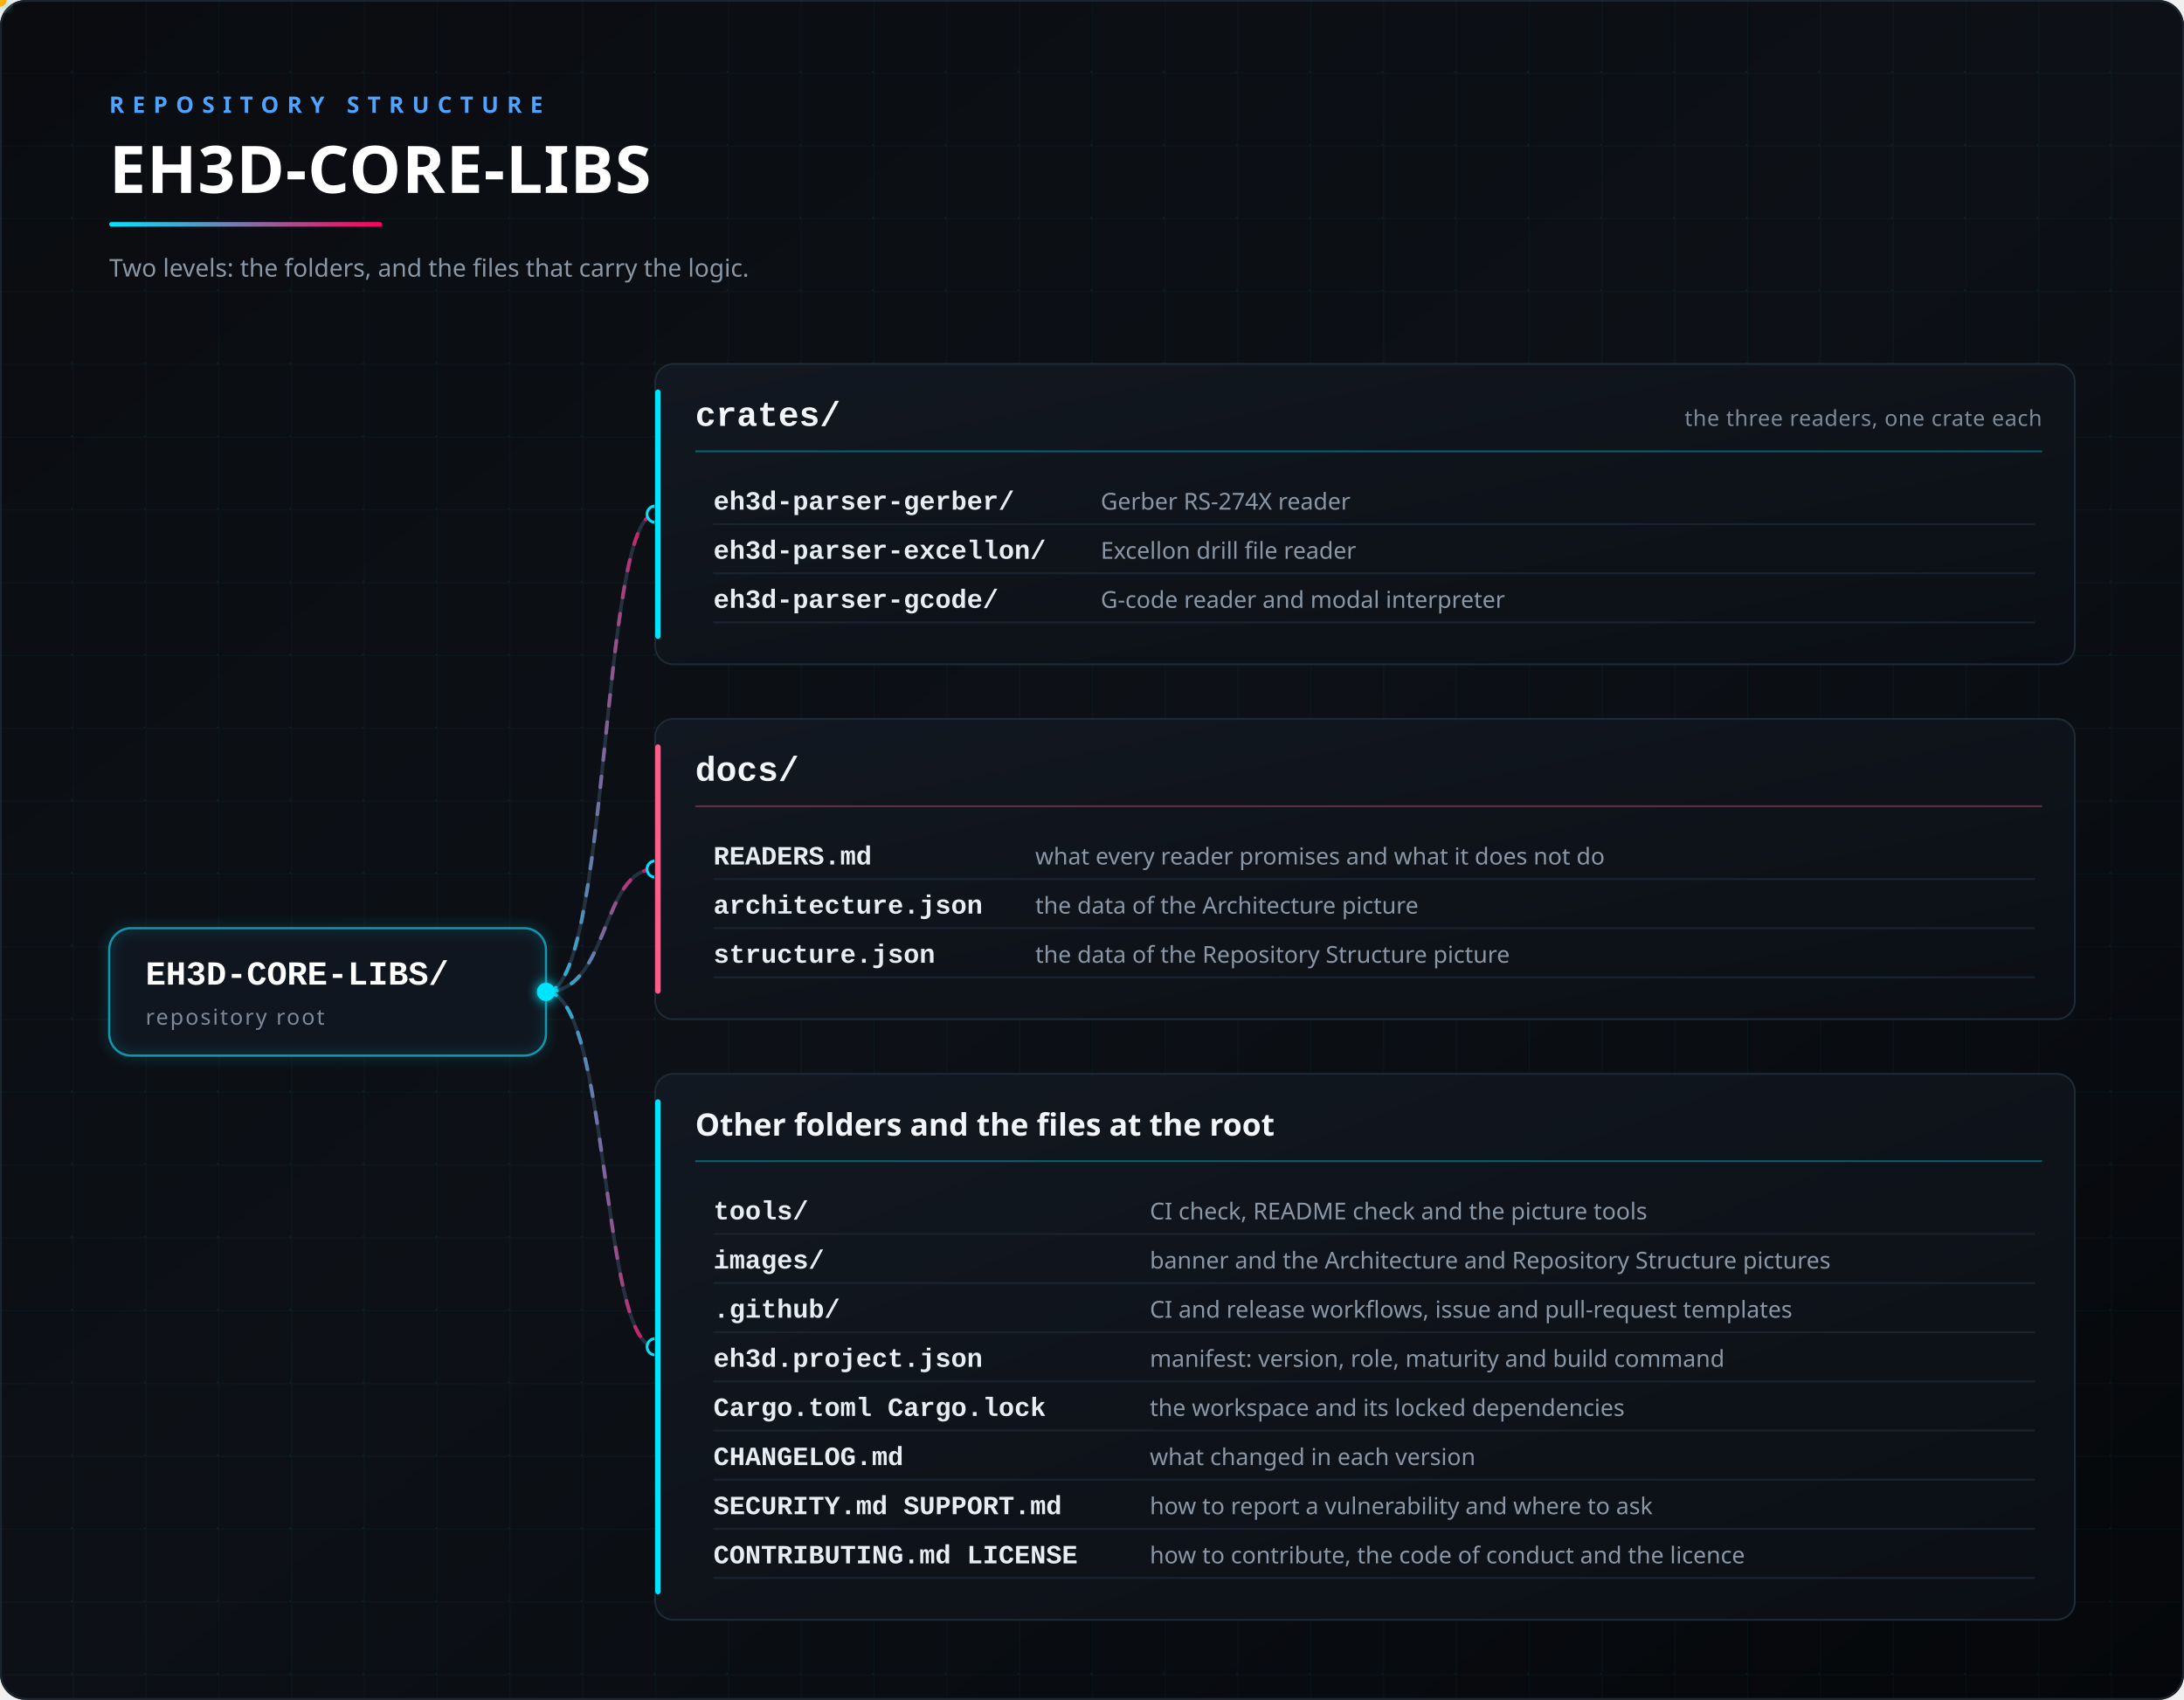
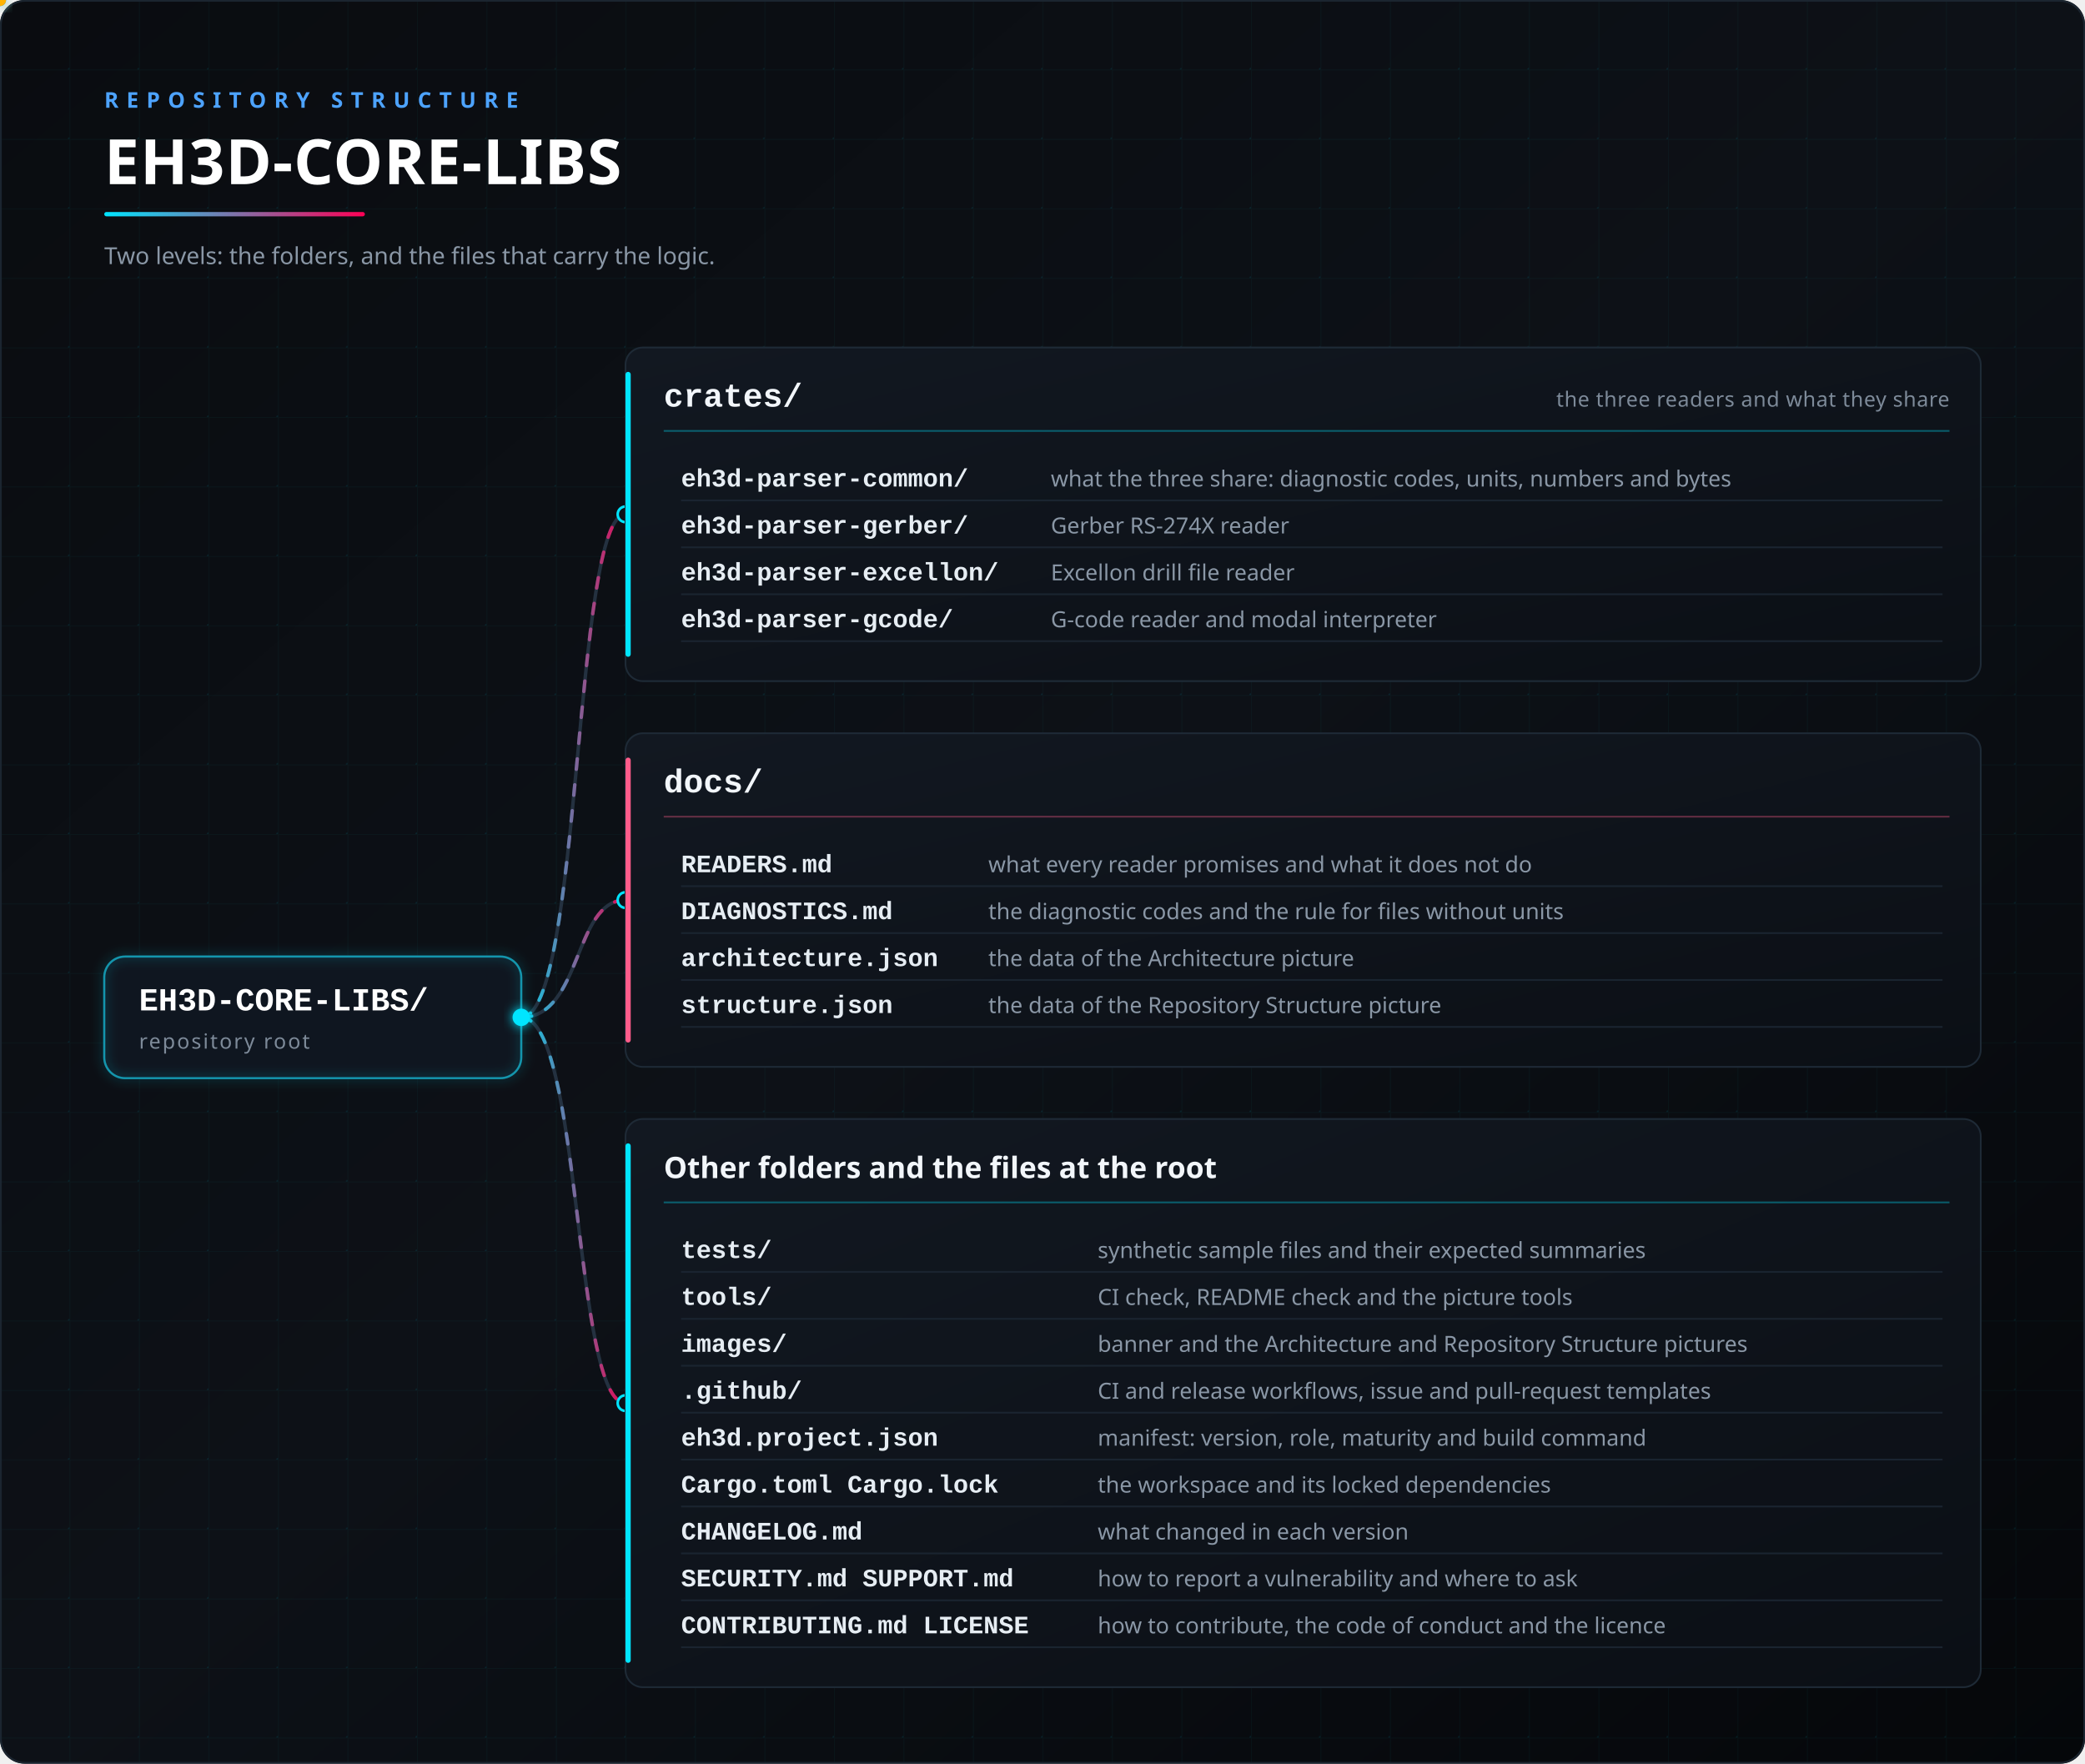
- <svg xmlns="http://www.w3.org/2000/svg" viewBox="0 0 1200 934" width="100%" role="img" aria-labelledby="t d">
+ <svg xmlns="http://www.w3.org/2000/svg" viewBox="0 0 1200 1015" width="100%" role="img" aria-labelledby="t d">
  <defs>
    <linearGradient id="bg" x1="0" y1="0" x2="1" y2="1">
      <stop offset="0" stop-color="#0A0C10" />
      <stop offset="0.5" stop-color="#0D1117" />
      <stop offset="1" stop-color="#05070A" />
    </linearGradient>
    <linearGradient id="card" x1="0" y1="0" x2="1" y2="1">
      <stop offset="0" stop-color="#121821" />
      <stop offset="1" stop-color="#0B0F15" />
    </linearGradient>
    <linearGradient id="line" x1="0" y1="0" x2="1" y2="0">
      <stop offset="0" stop-color="#00E5FF" />
      <stop offset="1" stop-color="#FF0055" />
    </linearGradient>
    <filter id="glow" x="-50%" y="-50%" width="200%" height="200%">
      <feGaussianBlur stdDeviation="3" result="b" />
      <feMerge>
        <feMergeNode in="b" />
        <feMergeNode in="SourceGraphic" />
      </feMerge>
    </filter>
    <pattern id="grid" width="40" height="40" patternUnits="userSpaceOnUse">
      <path d="M40 0H0V40" fill="none" stroke="#00E5FF" stroke-opacity="0.035" />
      <circle cx="40" cy="40" r="1" fill="#00E5FF" fill-opacity="0.09" />
    </pattern>
  </defs>
-   <rect width="1200" height="934" rx="14" fill="url(#bg)" />
-   <rect width="1200" height="934" rx="14" fill="url(#grid)" />
-   <rect x="0.5" y="0.5" width="1199" height="933" rx="14" fill="none" stroke="#1B2530" />
+   <rect width="1200" height="1015" rx="14" fill="url(#bg)" />
+   <rect width="1200" height="1015" rx="14" fill="url(#grid)" />
+   <rect x="0.5" y="0.5" width="1199" height="1014" rx="14" fill="none" stroke="#1B2530" />
  <text x="60" y="62" font-family="'Segoe UI','Noto Sans','Noto Sans CJK SC','Microsoft YaHei','Yu Gothic','Helvetica Neue',Helvetica,Arial,sans-serif" font-size="12.5" font-weight="600" fill="#4DA3FF" text-anchor="start" letter-spacing="4.5">REPOSITORY STRUCTURE</text>
  <text x="60" y="106" font-family="'Segoe UI','Noto Sans','Noto Sans CJK SC','Microsoft YaHei','Yu Gothic','Helvetica Neue',Helvetica,Arial,sans-serif" font-size="36" font-weight="700" fill="#FFFFFF" text-anchor="start" letter-spacing="0.5">EH3D-CORE-LIBS</text>
  <rect x="60" y="122" width="150" height="2.5" rx="1.25" fill="url(#line)">
    <animate attributeName="width" values="40;150;150" keyTimes="0;0.4;1" dur="3s" repeatCount="indefinite" />
  </rect>
  <text x="60" y="152" font-family="'Segoe UI','Noto Sans','Noto Sans CJK SC','Microsoft YaHei','Yu Gothic','Helvetica Neue',Helvetica,Arial,sans-serif" font-size="13.5" font-weight="400" fill="#8A97A6" text-anchor="start">Two levels: the folders, and the files that carry the logic.</text>
-   <path id="c0" d="M300,545 C335,545 330,282.5 360,282.5" fill="none" stroke="#243140" stroke-width="2" />
-   <path d="M300,545 C335,545 330,282.5 360,282.5" fill="none" stroke="url(#line)" stroke-width="2" stroke-linecap="round" stroke-dasharray="6 9" opacity="0.9">
+   <path id="c0" d="M300,585.5 C335,585.5 330,296 360,296" fill="none" stroke="#243140" stroke-width="2" />
+   <path d="M300,585.5 C335,585.5 330,296 360,296" fill="none" stroke="url(#line)" stroke-width="2" stroke-linecap="round" stroke-dasharray="6 9" opacity="0.9">
    <animate attributeName="stroke-dashoffset" from="0" to="-30" dur="1.6s" repeatCount="indefinite" />
  </path>
-   <circle cx="360" cy="282.5" r="4.5" fill="#0D1117" stroke="#00E5FF" stroke-width="1.5" />
-   <path id="c1" d="M300,545 C335,545 330,477.5 360,477.5" fill="none" stroke="#243140" stroke-width="2" />
-   <path d="M300,545 C335,545 330,477.5 360,477.5" fill="none" stroke="url(#line)" stroke-width="2" stroke-linecap="round" stroke-dasharray="6 9" opacity="0.9">
+   <circle cx="360" cy="296" r="4.5" fill="#0D1117" stroke="#00E5FF" stroke-width="1.5" />
+   <path id="c1" d="M300,585.5 C335,585.5 330,518 360,518" fill="none" stroke="#243140" stroke-width="2" />
+   <path d="M300,585.5 C335,585.5 330,518 360,518" fill="none" stroke="url(#line)" stroke-width="2" stroke-linecap="round" stroke-dasharray="6 9" opacity="0.9">
    <animate attributeName="stroke-dashoffset" from="0" to="-30" dur="1.6s" repeatCount="indefinite" />
  </path>
-   <circle cx="360" cy="477.5" r="4.5" fill="#0D1117" stroke="#00E5FF" stroke-width="1.5" />
-   <path id="c2" d="M300,545 C335,545 330,740 360,740" fill="none" stroke="#243140" stroke-width="2" />
-   <path d="M300,545 C335,545 330,740 360,740" fill="none" stroke="url(#line)" stroke-width="2" stroke-linecap="round" stroke-dasharray="6 9" opacity="0.9">
+   <circle cx="360" cy="518" r="4.5" fill="#0D1117" stroke="#00E5FF" stroke-width="1.5" />
+   <path id="c2" d="M300,585.5 C335,585.5 330,807.5 360,807.5" fill="none" stroke="#243140" stroke-width="2" />
+   <path d="M300,585.5 C335,585.5 330,807.5 360,807.5" fill="none" stroke="url(#line)" stroke-width="2" stroke-linecap="round" stroke-dasharray="6 9" opacity="0.9">
    <animate attributeName="stroke-dashoffset" from="0" to="-30" dur="1.6s" repeatCount="indefinite" />
  </path>
-   <circle cx="360" cy="740" r="4.5" fill="#0D1117" stroke="#00E5FF" stroke-width="1.5" />
+   <circle cx="360" cy="807.5" r="4.5" fill="#0D1117" stroke="#00E5FF" stroke-width="1.5" />
  <circle r="3.5" fill="#00E5FF" filter="url(#glow)">
    <animateMotion dur="3.4s" repeatCount="indefinite">
      <mpath href="#c0" />
    </animateMotion>
  </circle>
  <circle r="3.5" fill="#4DA3FF" filter="url(#glow)">
    <animateMotion dur="4.2s" repeatCount="indefinite">
      <mpath href="#c1" />
    </animateMotion>
  </circle>
  <circle r="3.5" fill="#FFB300" filter="url(#glow)">
    <animateMotion dur="5.0s" repeatCount="indefinite">
      <mpath href="#c2" />
    </animateMotion>
  </circle>
-   <rect x="60" y="510" width="240" height="70" rx="12" fill="#0F1620" stroke="#2A3A4C" stroke-width="1.2" />
-   <rect x="60" y="510" width="240" height="70" rx="12" fill="none" stroke="#00E5FF" stroke-opacity="0.5" stroke-width="1.2" filter="url(#glow)">
+   <rect x="60" y="550.5" width="240" height="70" rx="12" fill="#0F1620" stroke="#2A3A4C" stroke-width="1.2" />
+   <rect x="60" y="550.5" width="240" height="70" rx="12" fill="none" stroke="#00E5FF" stroke-opacity="0.5" stroke-width="1.2" filter="url(#glow)">
    <animate attributeName="stroke-opacity" values="0.15;0.6;0.15" dur="3.6s" repeatCount="indefinite" />
  </rect>
-   <text x="80" y="541" font-family="'JetBrains Mono','Cascadia Code','SFMono-Regular',Consolas,'Liberation Mono',monospace" font-size="18.5" font-weight="700" fill="#FFFFFF" text-anchor="start">EH3D-CORE-LIBS/</text>
-   <text x="80" y="563" font-family="'Segoe UI','Noto Sans','Noto Sans CJK SC','Microsoft YaHei','Yu Gothic','Helvetica Neue',Helvetica,Arial,sans-serif" font-size="12" font-weight="400" fill="#7D8A99" text-anchor="start" letter-spacing="1">repository root</text>
-   <circle cx="300" cy="545" r="5" fill="#00E5FF" filter="url(#glow)" />
-   <rect x="360" y="200" width="780" height="165" rx="10" fill="url(#card)" stroke="#1E2A36" stroke-width="1" />
-   <rect x="360" y="214" width="3" height="137" rx="1.5" fill="#00E5FF">
+   <text x="80" y="581.5" font-family="'JetBrains Mono','Cascadia Code','SFMono-Regular',Consolas,'Liberation Mono',monospace" font-size="18.5" font-weight="700" fill="#FFFFFF" text-anchor="start">EH3D-CORE-LIBS/</text>
+   <text x="80" y="603.5" font-family="'Segoe UI','Noto Sans','Noto Sans CJK SC','Microsoft YaHei','Yu Gothic','Helvetica Neue',Helvetica,Arial,sans-serif" font-size="12" font-weight="400" fill="#7D8A99" text-anchor="start" letter-spacing="1">repository root</text>
+   <circle cx="300" cy="585.5" r="5" fill="#00E5FF" filter="url(#glow)" />
+   <rect x="360" y="200" width="780" height="192" rx="10" fill="url(#card)" stroke="#1E2A36" stroke-width="1" />
+   <rect x="360" y="214" width="3" height="164" rx="1.5" fill="#00E5FF">
    <animate attributeName="opacity" values="0.55;1;0.55" dur="4s" begin="0s" repeatCount="indefinite" />
  </rect>
  <text x="382" y="234" font-family="'JetBrains Mono','Cascadia Code','SFMono-Regular',Consolas,'Liberation Mono',monospace" font-size="19" font-weight="700" fill="#F2F6FA" text-anchor="start">crates/</text>
-   <text x="1122" y="234" font-family="'Segoe UI','Noto Sans','Noto Sans CJK SC','Microsoft YaHei','Yu Gothic','Helvetica Neue',Helvetica,Arial,sans-serif" font-size="12" font-weight="400" fill="#7D8A99" text-anchor="end" letter-spacing="0.3">the three readers, one crate each</text>
+   <text x="1122" y="234" font-family="'Segoe UI','Noto Sans','Noto Sans CJK SC','Microsoft YaHei','Yu Gothic','Helvetica Neue',Helvetica,Arial,sans-serif" font-size="12" font-weight="400" fill="#7D8A99" text-anchor="end" letter-spacing="0.3">the three readers and what they share</text>
  <line x1="382" y1="248" x2="1122" y2="248" stroke="#00E5FF" stroke-opacity="0.35" stroke-width="1" />
-   <text x="392" y="280" font-family="'JetBrains Mono','Cascadia Code','SFMono-Regular',Consolas,'Liberation Mono',monospace" font-size="14.5" font-weight="600" fill="#E6EDF3" text-anchor="start">eh3d-parser-gerber/</text>
-   <text x="604.79" y="280" font-family="'Segoe UI','Noto Sans','Noto Sans CJK SC','Microsoft YaHei','Yu Gothic','Helvetica Neue',Helvetica,Arial,sans-serif" font-size="12.8" font-weight="400" fill="#8A97A6" text-anchor="start">Gerber RS-274X reader</text>
+   <text x="392" y="280" font-family="'JetBrains Mono','Cascadia Code','SFMono-Regular',Consolas,'Liberation Mono',monospace" font-size="14.5" font-weight="600" fill="#E6EDF3" text-anchor="start">eh3d-parser-common/</text>
+   <text x="604.79" y="280" font-family="'Segoe UI','Noto Sans','Noto Sans CJK SC','Microsoft YaHei','Yu Gothic','Helvetica Neue',Helvetica,Arial,sans-serif" font-size="12.8" font-weight="400" fill="#8A97A6" text-anchor="start">what the three share: diagnostic codes, units, numbers and bytes</text>
  <line x1="392" y1="288" x2="1118" y2="288" stroke="#1A2430" stroke-width="1" />
-   <text x="392" y="307" font-family="'JetBrains Mono','Cascadia Code','SFMono-Regular',Consolas,'Liberation Mono',monospace" font-size="14.5" font-weight="600" fill="#E6EDF3" text-anchor="start">eh3d-parser-excellon/</text>
-   <text x="604.79" y="307" font-family="'Segoe UI','Noto Sans','Noto Sans CJK SC','Microsoft YaHei','Yu Gothic','Helvetica Neue',Helvetica,Arial,sans-serif" font-size="12.8" font-weight="400" fill="#8A97A6" text-anchor="start">Excellon drill file reader</text>
+   <text x="392" y="307" font-family="'JetBrains Mono','Cascadia Code','SFMono-Regular',Consolas,'Liberation Mono',monospace" font-size="14.5" font-weight="600" fill="#E6EDF3" text-anchor="start">eh3d-parser-gerber/</text>
+   <text x="604.79" y="307" font-family="'Segoe UI','Noto Sans','Noto Sans CJK SC','Microsoft YaHei','Yu Gothic','Helvetica Neue',Helvetica,Arial,sans-serif" font-size="12.8" font-weight="400" fill="#8A97A6" text-anchor="start">Gerber RS-274X reader</text>
  <line x1="392" y1="315" x2="1118" y2="315" stroke="#1A2430" stroke-width="1" />
-   <text x="392" y="334" font-family="'JetBrains Mono','Cascadia Code','SFMono-Regular',Consolas,'Liberation Mono',monospace" font-size="14.5" font-weight="600" fill="#E6EDF3" text-anchor="start">eh3d-parser-gcode/</text>
-   <text x="604.79" y="334" font-family="'Segoe UI','Noto Sans','Noto Sans CJK SC','Microsoft YaHei','Yu Gothic','Helvetica Neue',Helvetica,Arial,sans-serif" font-size="12.8" font-weight="400" fill="#8A97A6" text-anchor="start">G-code reader and modal interpreter</text>
+   <text x="392" y="334" font-family="'JetBrains Mono','Cascadia Code','SFMono-Regular',Consolas,'Liberation Mono',monospace" font-size="14.5" font-weight="600" fill="#E6EDF3" text-anchor="start">eh3d-parser-excellon/</text>
+   <text x="604.79" y="334" font-family="'Segoe UI','Noto Sans','Noto Sans CJK SC','Microsoft YaHei','Yu Gothic','Helvetica Neue',Helvetica,Arial,sans-serif" font-size="12.8" font-weight="400" fill="#8A97A6" text-anchor="start">Excellon drill file reader</text>
  <line x1="392" y1="342" x2="1118" y2="342" stroke="#1A2430" stroke-width="1" />
-   <rect x="360" y="395" width="780" height="165" rx="10" fill="url(#card)" stroke="#1E2A36" stroke-width="1" />
-   <rect x="360" y="409" width="3" height="137" rx="1.5" fill="#FF5C8A">
+   <text x="392" y="361" font-family="'JetBrains Mono','Cascadia Code','SFMono-Regular',Consolas,'Liberation Mono',monospace" font-size="14.5" font-weight="600" fill="#E6EDF3" text-anchor="start">eh3d-parser-gcode/</text>
+   <text x="604.79" y="361" font-family="'Segoe UI','Noto Sans','Noto Sans CJK SC','Microsoft YaHei','Yu Gothic','Helvetica Neue',Helvetica,Arial,sans-serif" font-size="12.8" font-weight="400" fill="#8A97A6" text-anchor="start">G-code reader and modal interpreter</text>
+   <line x1="392" y1="369" x2="1118" y2="369" stroke="#1A2430" stroke-width="1" />
+   <rect x="360" y="422" width="780" height="192" rx="10" fill="url(#card)" stroke="#1E2A36" stroke-width="1" />
+   <rect x="360" y="436" width="3" height="164" rx="1.5" fill="#FF5C8A">
    <animate attributeName="opacity" values="0.55;1;0.55" dur="4s" begin="0.6s" repeatCount="indefinite" />
  </rect>
-   <text x="382" y="429" font-family="'JetBrains Mono','Cascadia Code','SFMono-Regular',Consolas,'Liberation Mono',monospace" font-size="19" font-weight="700" fill="#F2F6FA" text-anchor="start">docs/</text>
-   <line x1="382" y1="443" x2="1122" y2="443" stroke="#FF5C8A" stroke-opacity="0.35" stroke-width="1" />
-   <text x="392" y="475" font-family="'JetBrains Mono','Cascadia Code','SFMono-Regular',Consolas,'Liberation Mono',monospace" font-size="14.5" font-weight="600" fill="#E6EDF3" text-anchor="start">READERS.md</text>
-   <text x="568.83" y="475" font-family="'Segoe UI','Noto Sans','Noto Sans CJK SC','Microsoft YaHei','Yu Gothic','Helvetica Neue',Helvetica,Arial,sans-serif" font-size="12.8" font-weight="400" fill="#8A97A6" text-anchor="start">what every reader promises and what it does not do</text>
-   <line x1="392" y1="483" x2="1118" y2="483" stroke="#1A2430" stroke-width="1" />
-   <text x="392" y="502" font-family="'JetBrains Mono','Cascadia Code','SFMono-Regular',Consolas,'Liberation Mono',monospace" font-size="14.5" font-weight="600" fill="#E6EDF3" text-anchor="start">architecture.json</text>
-   <text x="568.83" y="502" font-family="'Segoe UI','Noto Sans','Noto Sans CJK SC','Microsoft YaHei','Yu Gothic','Helvetica Neue',Helvetica,Arial,sans-serif" font-size="12.8" font-weight="400" fill="#8A97A6" text-anchor="start">the data of the Architecture picture</text>
+   <text x="382" y="456" font-family="'JetBrains Mono','Cascadia Code','SFMono-Regular',Consolas,'Liberation Mono',monospace" font-size="19" font-weight="700" fill="#F2F6FA" text-anchor="start">docs/</text>
+   <line x1="382" y1="470" x2="1122" y2="470" stroke="#FF5C8A" stroke-opacity="0.35" stroke-width="1" />
+   <text x="392" y="502" font-family="'JetBrains Mono','Cascadia Code','SFMono-Regular',Consolas,'Liberation Mono',monospace" font-size="14.5" font-weight="600" fill="#E6EDF3" text-anchor="start">READERS.md</text>
+   <text x="568.83" y="502" font-family="'Segoe UI','Noto Sans','Noto Sans CJK SC','Microsoft YaHei','Yu Gothic','Helvetica Neue',Helvetica,Arial,sans-serif" font-size="12.8" font-weight="400" fill="#8A97A6" text-anchor="start">what every reader promises and what it does not do</text>
  <line x1="392" y1="510" x2="1118" y2="510" stroke="#1A2430" stroke-width="1" />
-   <text x="392" y="529" font-family="'JetBrains Mono','Cascadia Code','SFMono-Regular',Consolas,'Liberation Mono',monospace" font-size="14.5" font-weight="600" fill="#E6EDF3" text-anchor="start">structure.json</text>
-   <text x="568.83" y="529" font-family="'Segoe UI','Noto Sans','Noto Sans CJK SC','Microsoft YaHei','Yu Gothic','Helvetica Neue',Helvetica,Arial,sans-serif" font-size="12.8" font-weight="400" fill="#8A97A6" text-anchor="start">the data of the Repository Structure picture</text>
+   <text x="392" y="529" font-family="'JetBrains Mono','Cascadia Code','SFMono-Regular',Consolas,'Liberation Mono',monospace" font-size="14.5" font-weight="600" fill="#E6EDF3" text-anchor="start">DIAGNOSTICS.md</text>
+   <text x="568.83" y="529" font-family="'Segoe UI','Noto Sans','Noto Sans CJK SC','Microsoft YaHei','Yu Gothic','Helvetica Neue',Helvetica,Arial,sans-serif" font-size="12.8" font-weight="400" fill="#8A97A6" text-anchor="start">the diagnostic codes and the rule for files without units</text>
  <line x1="392" y1="537" x2="1118" y2="537" stroke="#1A2430" stroke-width="1" />
-   <rect x="360" y="590" width="780" height="300" rx="10" fill="url(#card)" stroke="#1E2A36" stroke-width="1" />
-   <rect x="360" y="604" width="3" height="272" rx="1.5" fill="#00E5FF">
+   <text x="392" y="556" font-family="'JetBrains Mono','Cascadia Code','SFMono-Regular',Consolas,'Liberation Mono',monospace" font-size="14.5" font-weight="600" fill="#E6EDF3" text-anchor="start">architecture.json</text>
+   <text x="568.83" y="556" font-family="'Segoe UI','Noto Sans','Noto Sans CJK SC','Microsoft YaHei','Yu Gothic','Helvetica Neue',Helvetica,Arial,sans-serif" font-size="12.8" font-weight="400" fill="#8A97A6" text-anchor="start">the data of the Architecture picture</text>
+   <line x1="392" y1="564" x2="1118" y2="564" stroke="#1A2430" stroke-width="1" />
+   <text x="392" y="583" font-family="'JetBrains Mono','Cascadia Code','SFMono-Regular',Consolas,'Liberation Mono',monospace" font-size="14.5" font-weight="600" fill="#E6EDF3" text-anchor="start">structure.json</text>
+   <text x="568.83" y="583" font-family="'Segoe UI','Noto Sans','Noto Sans CJK SC','Microsoft YaHei','Yu Gothic','Helvetica Neue',Helvetica,Arial,sans-serif" font-size="12.8" font-weight="400" fill="#8A97A6" text-anchor="start">the data of the Repository Structure picture</text>
+   <line x1="392" y1="591" x2="1118" y2="591" stroke="#1A2430" stroke-width="1" />
+   <rect x="360" y="644" width="780" height="327" rx="10" fill="url(#card)" stroke="#1E2A36" stroke-width="1" />
+   <rect x="360" y="658" width="3" height="299" rx="1.5" fill="#00E5FF">
    <animate attributeName="opacity" values="0.55;1;0.55" dur="4s" begin="1.2s" repeatCount="indefinite" />
  </rect>
-   <text x="382" y="624" font-family="'Segoe UI','Noto Sans','Noto Sans CJK SC','Microsoft YaHei','Yu Gothic','Helvetica Neue',Helvetica,Arial,sans-serif" font-size="17" font-weight="700" fill="#F2F6FA" text-anchor="start">Other folders and the files at the root</text>
-   <line x1="382" y1="638" x2="1122" y2="638" stroke="#00E5FF" stroke-opacity="0.35" stroke-width="1" />
-   <text x="392" y="670" font-family="'JetBrains Mono','Cascadia Code','SFMono-Regular',Consolas,'Liberation Mono',monospace" font-size="14.5" font-weight="600" fill="#E6EDF3" text-anchor="start">tools/</text>
-   <text x="631.76" y="670" font-family="'Segoe UI','Noto Sans','Noto Sans CJK SC','Microsoft YaHei','Yu Gothic','Helvetica Neue',Helvetica,Arial,sans-serif" font-size="12.8" font-weight="400" fill="#8A97A6" text-anchor="start">CI check, README check and the picture tools</text>
-   <line x1="392" y1="678" x2="1118" y2="678" stroke="#1A2430" stroke-width="1" />
-   <text x="392" y="697" font-family="'JetBrains Mono','Cascadia Code','SFMono-Regular',Consolas,'Liberation Mono',monospace" font-size="14.5" font-weight="600" fill="#E6EDF3" text-anchor="start">images/</text>
-   <text x="631.76" y="697" font-family="'Segoe UI','Noto Sans','Noto Sans CJK SC','Microsoft YaHei','Yu Gothic','Helvetica Neue',Helvetica,Arial,sans-serif" font-size="12.8" font-weight="400" fill="#8A97A6" text-anchor="start">banner and the Architecture and Repository Structure pictures</text>
-   <line x1="392" y1="705" x2="1118" y2="705" stroke="#1A2430" stroke-width="1" />
-   <text x="392" y="724" font-family="'JetBrains Mono','Cascadia Code','SFMono-Regular',Consolas,'Liberation Mono',monospace" font-size="14.5" font-weight="600" fill="#E6EDF3" text-anchor="start">.github/</text>
-   <text x="631.76" y="724" font-family="'Segoe UI','Noto Sans','Noto Sans CJK SC','Microsoft YaHei','Yu Gothic','Helvetica Neue',Helvetica,Arial,sans-serif" font-size="12.8" font-weight="400" fill="#8A97A6" text-anchor="start">CI and release workflows, issue and pull-request templates</text>
+   <text x="382" y="678" font-family="'Segoe UI','Noto Sans','Noto Sans CJK SC','Microsoft YaHei','Yu Gothic','Helvetica Neue',Helvetica,Arial,sans-serif" font-size="17" font-weight="700" fill="#F2F6FA" text-anchor="start">Other folders and the files at the root</text>
+   <line x1="382" y1="692" x2="1122" y2="692" stroke="#00E5FF" stroke-opacity="0.35" stroke-width="1" />
+   <text x="392" y="724" font-family="'JetBrains Mono','Cascadia Code','SFMono-Regular',Consolas,'Liberation Mono',monospace" font-size="14.5" font-weight="600" fill="#E6EDF3" text-anchor="start">tests/</text>
+   <text x="631.76" y="724" font-family="'Segoe UI','Noto Sans','Noto Sans CJK SC','Microsoft YaHei','Yu Gothic','Helvetica Neue',Helvetica,Arial,sans-serif" font-size="12.8" font-weight="400" fill="#8A97A6" text-anchor="start">synthetic sample files and their expected summaries</text>
  <line x1="392" y1="732" x2="1118" y2="732" stroke="#1A2430" stroke-width="1" />
-   <text x="392" y="751" font-family="'JetBrains Mono','Cascadia Code','SFMono-Regular',Consolas,'Liberation Mono',monospace" font-size="14.5" font-weight="600" fill="#E6EDF3" text-anchor="start">eh3d.project.json</text>
-   <text x="631.76" y="751" font-family="'Segoe UI','Noto Sans','Noto Sans CJK SC','Microsoft YaHei','Yu Gothic','Helvetica Neue',Helvetica,Arial,sans-serif" font-size="12.8" font-weight="400" fill="#8A97A6" text-anchor="start">manifest: version, role, maturity and build command</text>
+   <text x="392" y="751" font-family="'JetBrains Mono','Cascadia Code','SFMono-Regular',Consolas,'Liberation Mono',monospace" font-size="14.5" font-weight="600" fill="#E6EDF3" text-anchor="start">tools/</text>
+   <text x="631.76" y="751" font-family="'Segoe UI','Noto Sans','Noto Sans CJK SC','Microsoft YaHei','Yu Gothic','Helvetica Neue',Helvetica,Arial,sans-serif" font-size="12.8" font-weight="400" fill="#8A97A6" text-anchor="start">CI check, README check and the picture tools</text>
  <line x1="392" y1="759" x2="1118" y2="759" stroke="#1A2430" stroke-width="1" />
-   <text x="392" y="778" font-family="'JetBrains Mono','Cascadia Code','SFMono-Regular',Consolas,'Liberation Mono',monospace" font-size="14.5" font-weight="600" fill="#E6EDF3" text-anchor="start">Cargo.toml  Cargo.lock</text>
-   <text x="631.76" y="778" font-family="'Segoe UI','Noto Sans','Noto Sans CJK SC','Microsoft YaHei','Yu Gothic','Helvetica Neue',Helvetica,Arial,sans-serif" font-size="12.8" font-weight="400" fill="#8A97A6" text-anchor="start">the workspace and its locked dependencies</text>
+   <text x="392" y="778" font-family="'JetBrains Mono','Cascadia Code','SFMono-Regular',Consolas,'Liberation Mono',monospace" font-size="14.5" font-weight="600" fill="#E6EDF3" text-anchor="start">images/</text>
+   <text x="631.76" y="778" font-family="'Segoe UI','Noto Sans','Noto Sans CJK SC','Microsoft YaHei','Yu Gothic','Helvetica Neue',Helvetica,Arial,sans-serif" font-size="12.8" font-weight="400" fill="#8A97A6" text-anchor="start">banner and the Architecture and Repository Structure pictures</text>
  <line x1="392" y1="786" x2="1118" y2="786" stroke="#1A2430" stroke-width="1" />
-   <text x="392" y="805" font-family="'JetBrains Mono','Cascadia Code','SFMono-Regular',Consolas,'Liberation Mono',monospace" font-size="14.5" font-weight="600" fill="#E6EDF3" text-anchor="start">CHANGELOG.md</text>
-   <text x="631.76" y="805" font-family="'Segoe UI','Noto Sans','Noto Sans CJK SC','Microsoft YaHei','Yu Gothic','Helvetica Neue',Helvetica,Arial,sans-serif" font-size="12.8" font-weight="400" fill="#8A97A6" text-anchor="start">what changed in each version</text>
+   <text x="392" y="805" font-family="'JetBrains Mono','Cascadia Code','SFMono-Regular',Consolas,'Liberation Mono',monospace" font-size="14.5" font-weight="600" fill="#E6EDF3" text-anchor="start">.github/</text>
+   <text x="631.76" y="805" font-family="'Segoe UI','Noto Sans','Noto Sans CJK SC','Microsoft YaHei','Yu Gothic','Helvetica Neue',Helvetica,Arial,sans-serif" font-size="12.8" font-weight="400" fill="#8A97A6" text-anchor="start">CI and release workflows, issue and pull-request templates</text>
  <line x1="392" y1="813" x2="1118" y2="813" stroke="#1A2430" stroke-width="1" />
-   <text x="392" y="832" font-family="'JetBrains Mono','Cascadia Code','SFMono-Regular',Consolas,'Liberation Mono',monospace" font-size="14.5" font-weight="600" fill="#E6EDF3" text-anchor="start">SECURITY.md  SUPPORT.md</text>
-   <text x="631.76" y="832" font-family="'Segoe UI','Noto Sans','Noto Sans CJK SC','Microsoft YaHei','Yu Gothic','Helvetica Neue',Helvetica,Arial,sans-serif" font-size="12.8" font-weight="400" fill="#8A97A6" text-anchor="start">how to report a vulnerability and where to ask</text>
+   <text x="392" y="832" font-family="'JetBrains Mono','Cascadia Code','SFMono-Regular',Consolas,'Liberation Mono',monospace" font-size="14.5" font-weight="600" fill="#E6EDF3" text-anchor="start">eh3d.project.json</text>
+   <text x="631.76" y="832" font-family="'Segoe UI','Noto Sans','Noto Sans CJK SC','Microsoft YaHei','Yu Gothic','Helvetica Neue',Helvetica,Arial,sans-serif" font-size="12.8" font-weight="400" fill="#8A97A6" text-anchor="start">manifest: version, role, maturity and build command</text>
  <line x1="392" y1="840" x2="1118" y2="840" stroke="#1A2430" stroke-width="1" />
-   <text x="392" y="859" font-family="'JetBrains Mono','Cascadia Code','SFMono-Regular',Consolas,'Liberation Mono',monospace" font-size="14.5" font-weight="600" fill="#E6EDF3" text-anchor="start">CONTRIBUTING.md  LICENSE</text>
-   <text x="631.76" y="859" font-family="'Segoe UI','Noto Sans','Noto Sans CJK SC','Microsoft YaHei','Yu Gothic','Helvetica Neue',Helvetica,Arial,sans-serif" font-size="12.8" font-weight="400" fill="#8A97A6" text-anchor="start">how to contribute, the code of conduct and the licence</text>
+   <text x="392" y="859" font-family="'JetBrains Mono','Cascadia Code','SFMono-Regular',Consolas,'Liberation Mono',monospace" font-size="14.5" font-weight="600" fill="#E6EDF3" text-anchor="start">Cargo.toml  Cargo.lock</text>
+   <text x="631.76" y="859" font-family="'Segoe UI','Noto Sans','Noto Sans CJK SC','Microsoft YaHei','Yu Gothic','Helvetica Neue',Helvetica,Arial,sans-serif" font-size="12.8" font-weight="400" fill="#8A97A6" text-anchor="start">the workspace and its locked dependencies</text>
  <line x1="392" y1="867" x2="1118" y2="867" stroke="#1A2430" stroke-width="1" />
+   <text x="392" y="886" font-family="'JetBrains Mono','Cascadia Code','SFMono-Regular',Consolas,'Liberation Mono',monospace" font-size="14.5" font-weight="600" fill="#E6EDF3" text-anchor="start">CHANGELOG.md</text>
+   <text x="631.76" y="886" font-family="'Segoe UI','Noto Sans','Noto Sans CJK SC','Microsoft YaHei','Yu Gothic','Helvetica Neue',Helvetica,Arial,sans-serif" font-size="12.8" font-weight="400" fill="#8A97A6" text-anchor="start">what changed in each version</text>
+   <line x1="392" y1="894" x2="1118" y2="894" stroke="#1A2430" stroke-width="1" />
+   <text x="392" y="913" font-family="'JetBrains Mono','Cascadia Code','SFMono-Regular',Consolas,'Liberation Mono',monospace" font-size="14.5" font-weight="600" fill="#E6EDF3" text-anchor="start">SECURITY.md  SUPPORT.md</text>
+   <text x="631.76" y="913" font-family="'Segoe UI','Noto Sans','Noto Sans CJK SC','Microsoft YaHei','Yu Gothic','Helvetica Neue',Helvetica,Arial,sans-serif" font-size="12.8" font-weight="400" fill="#8A97A6" text-anchor="start">how to report a vulnerability and where to ask</text>
+   <line x1="392" y1="921" x2="1118" y2="921" stroke="#1A2430" stroke-width="1" />
+   <text x="392" y="940" font-family="'JetBrains Mono','Cascadia Code','SFMono-Regular',Consolas,'Liberation Mono',monospace" font-size="14.5" font-weight="600" fill="#E6EDF3" text-anchor="start">CONTRIBUTING.md  LICENSE</text>
+   <text x="631.76" y="940" font-family="'Segoe UI','Noto Sans','Noto Sans CJK SC','Microsoft YaHei','Yu Gothic','Helvetica Neue',Helvetica,Arial,sans-serif" font-size="12.8" font-weight="400" fill="#8A97A6" text-anchor="start">how to contribute, the code of conduct and the licence</text>
+   <line x1="392" y1="948" x2="1118" y2="948" stroke="#1A2430" stroke-width="1" />
</svg>
